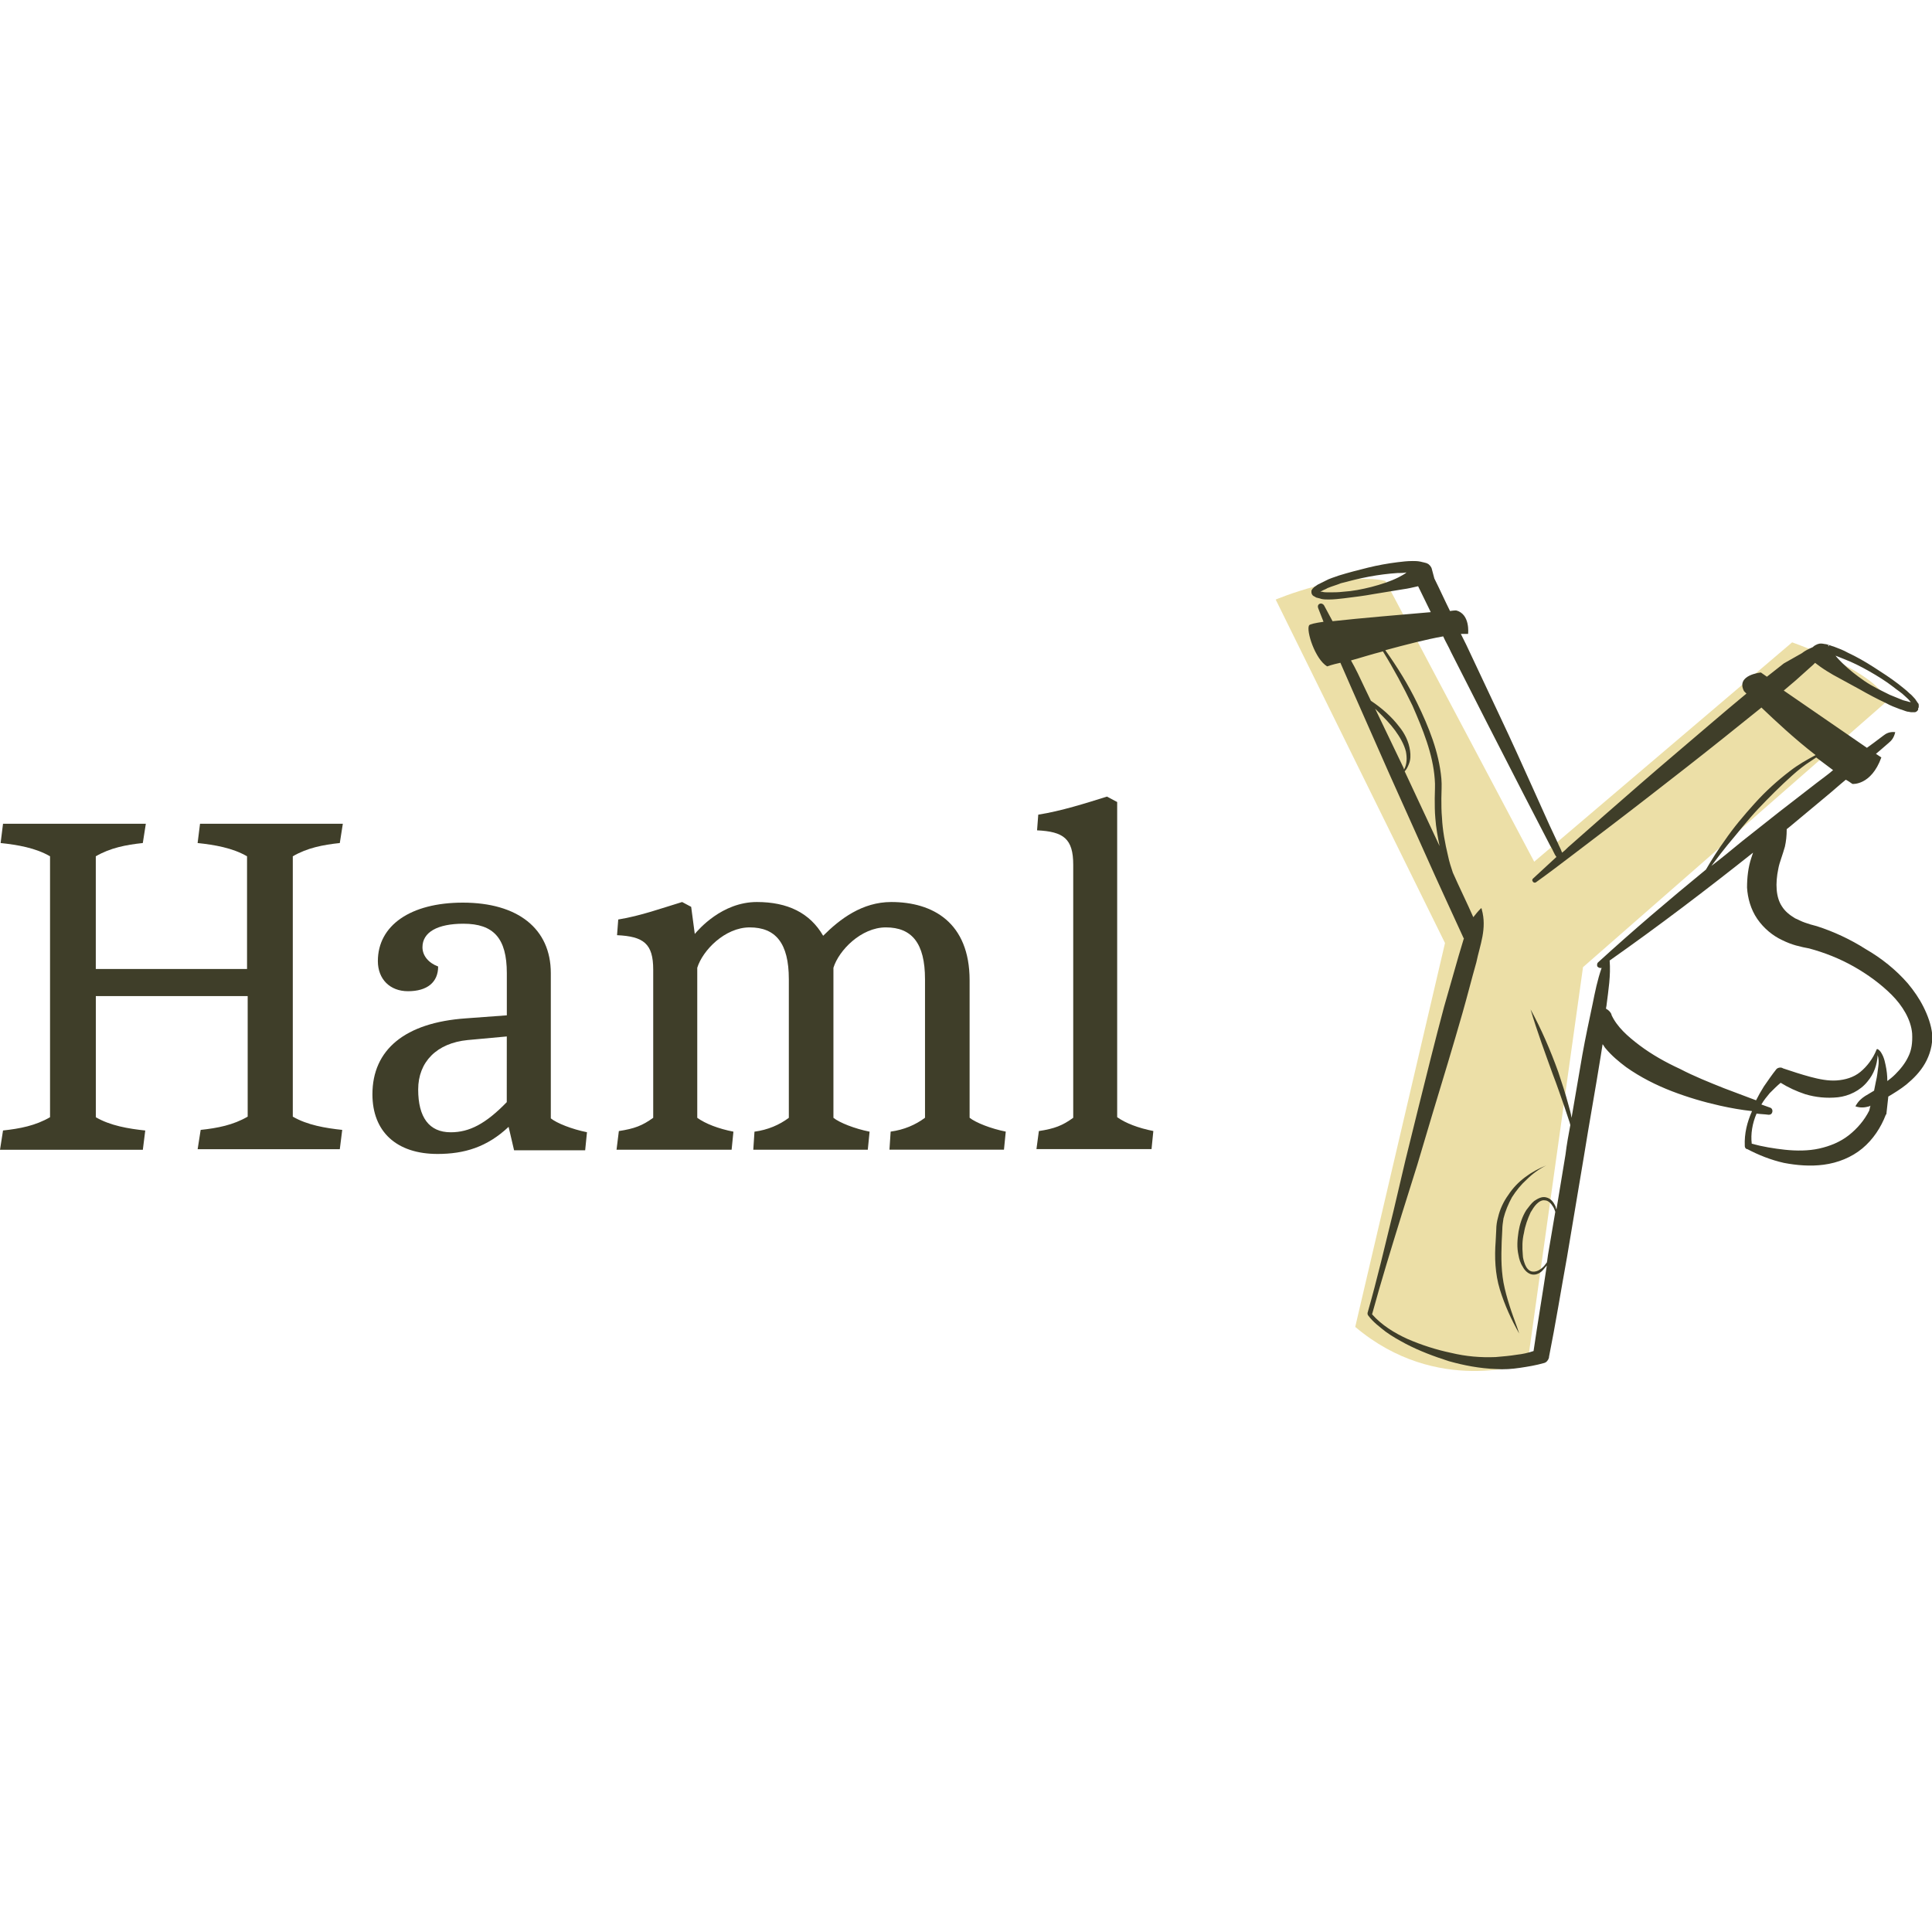
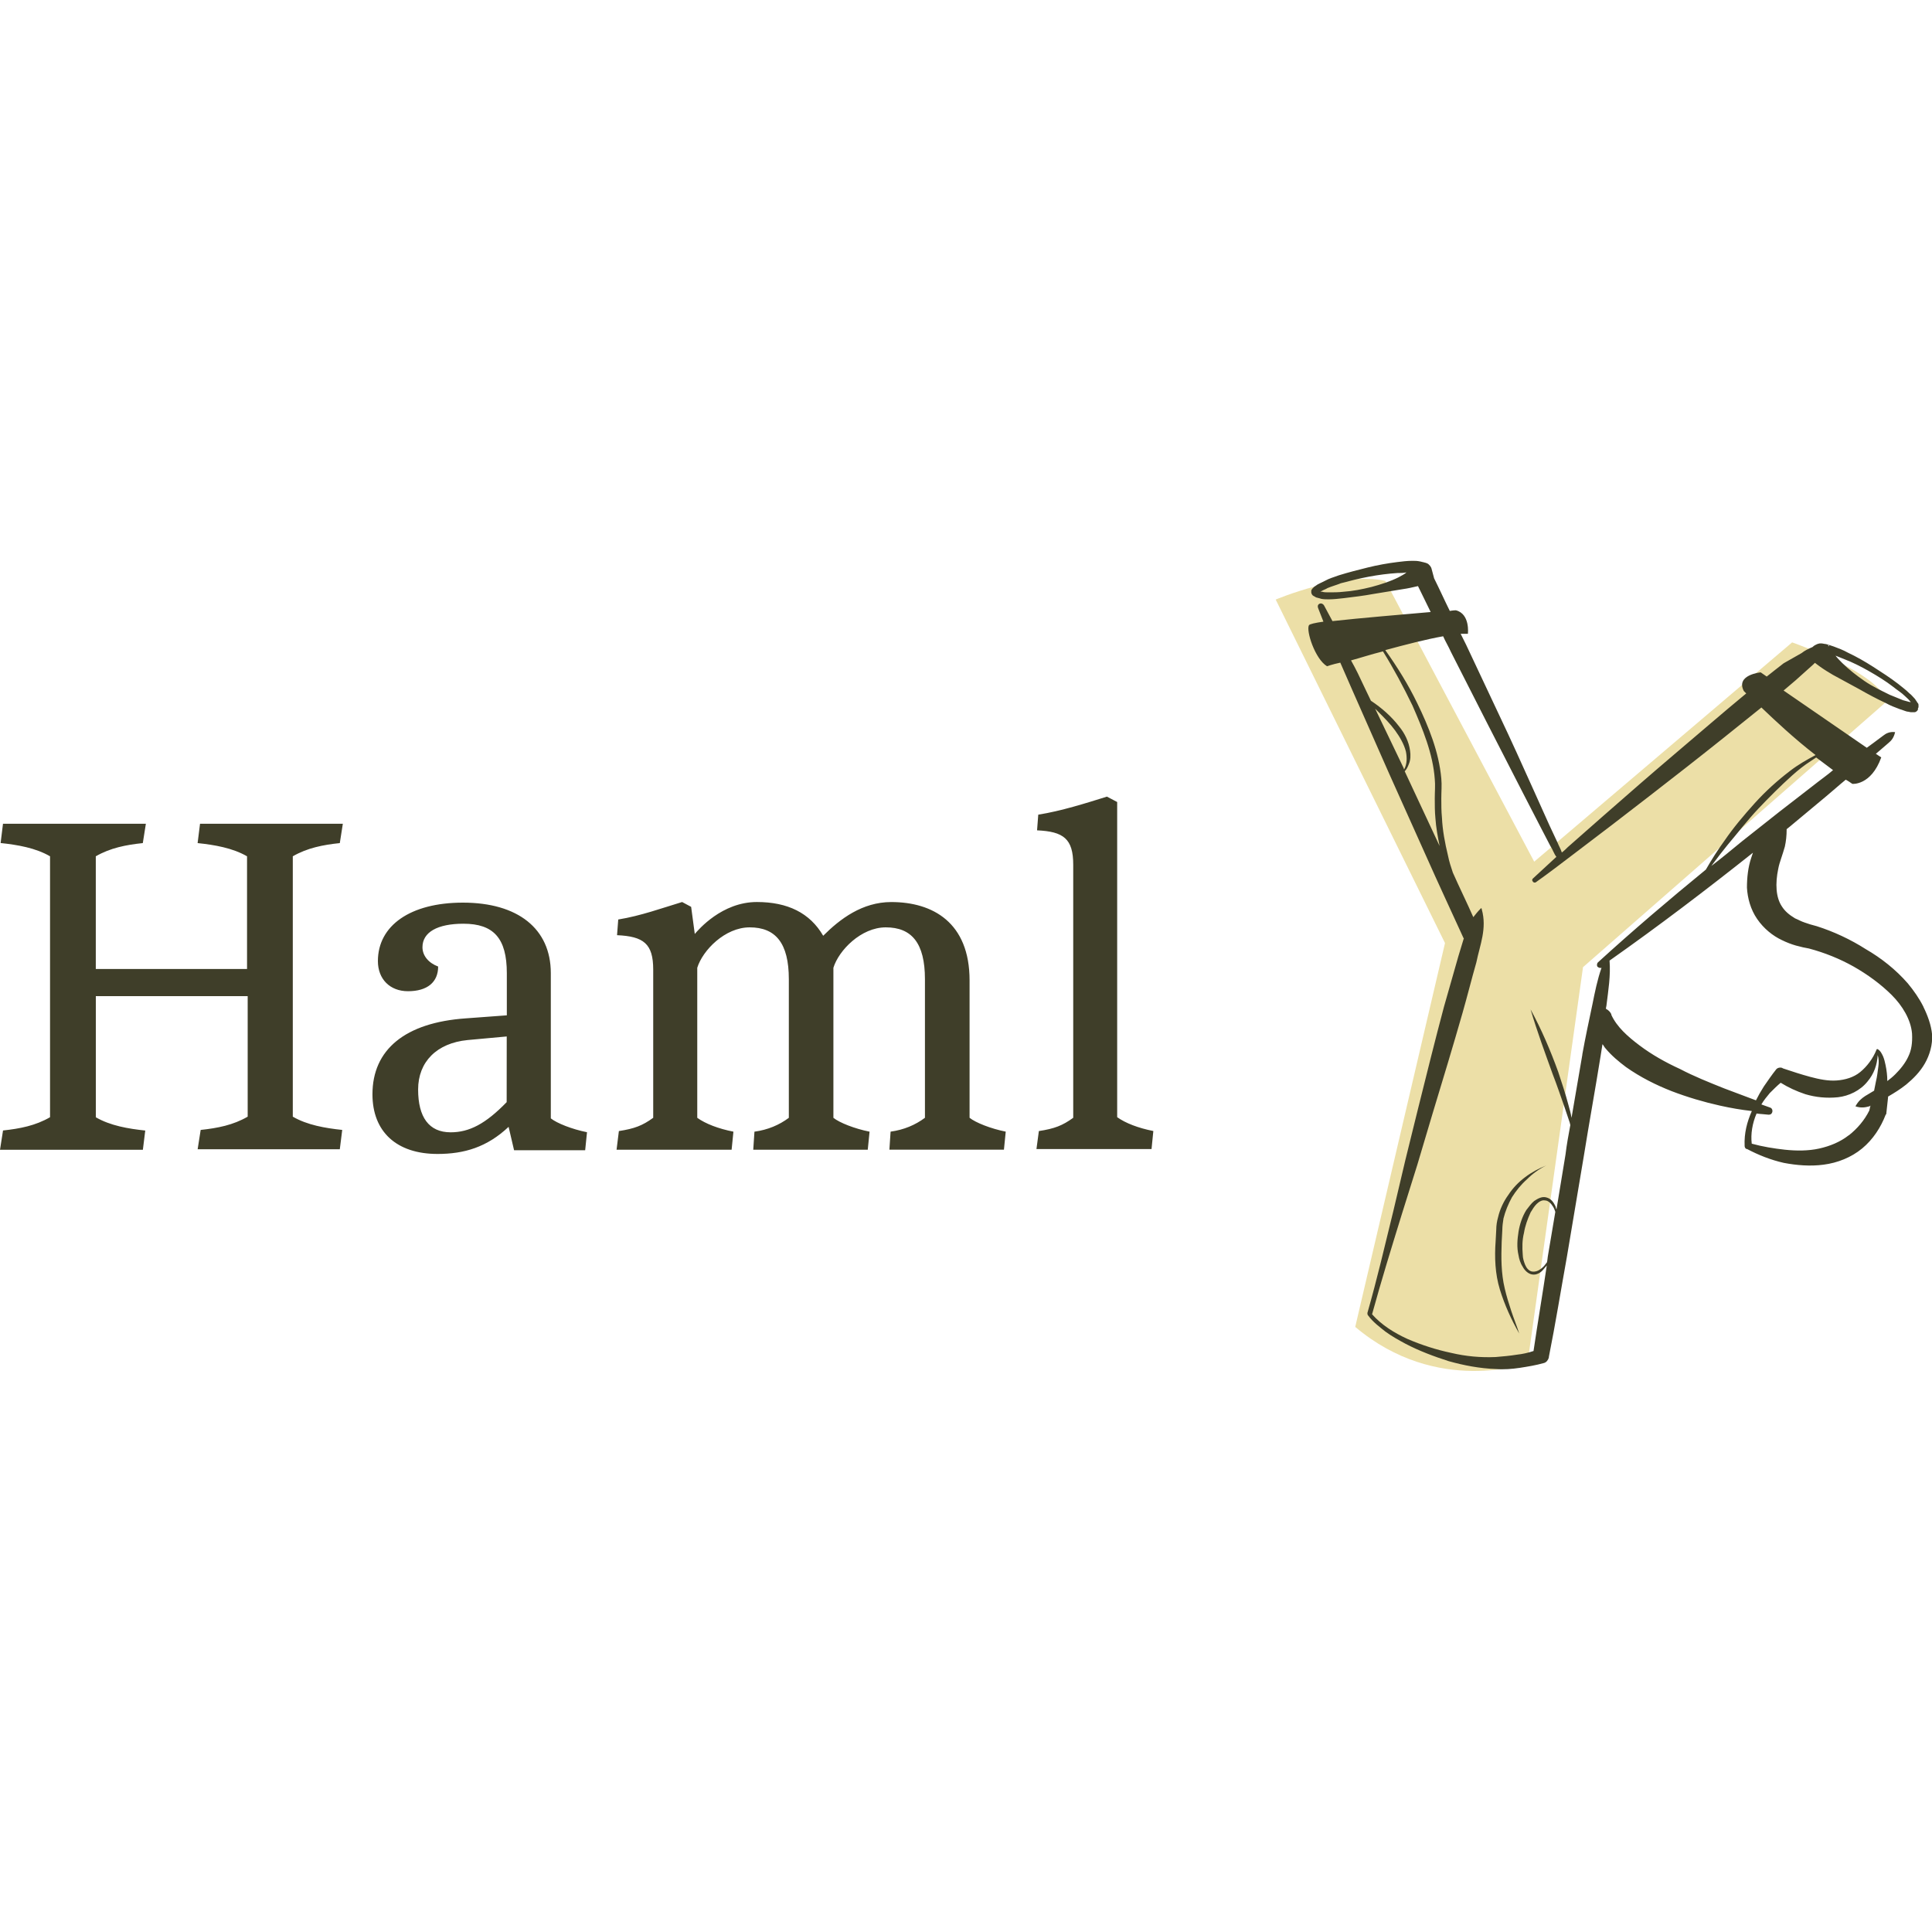
- <svg xmlns="http://www.w3.org/2000/svg" version="1.1" id="logo-haml-color" x="0px" y="0px" viewBox="0 0 600 600" enable-background="new 0 0 600 600" xml:space="preserve">
-   <path fill="#ECDFA7" d="M491.62,300.36L474.4,423.31c0,0-28.07,10.29-53.52-11.23l27.88-119.21L396.18,186.2  c0,0,20.77-8.8,34.06-5.8l46.22,87.21l80.1-68.12c0,0,26.95,9.36,29.38,18.34L491.62,300.36z" />
-   <path fill="#3F3E29" d="M0.94,351.08c5.24-0.56,10.11-1.5,14.6-4.12v-81.03c-4.49-2.62-10.11-3.56-15.35-4.12l0.75-5.99h44.35  l-0.94,5.99c-5.24,0.56-10.11,1.5-14.6,4.12v35h46.97v-35c-4.49-2.62-10.11-3.56-15.35-4.12l0.75-5.99h44.35l-0.94,5.99  c-5.24,0.56-10.11,1.5-14.6,4.12v80.85c4.49,2.62,10.11,3.56,15.35,4.12l-0.75,5.99H61.38l0.94-5.99c5.24-0.56,10.11-1.5,14.6-4.12  v-37.43H29.76v37.62c4.49,2.62,10.11,3.56,15.35,4.12l-0.75,5.99H0L0.94,351.08z" />
-   <path fill="#3F3E29" d="M157.95,349.95c-6.74,6.36-13.85,8.42-22.08,8.42c-12.73,0-20.21-6.92-20.21-18.53  c0-13.85,10.11-22.27,29.01-23.58l12.73-0.94v-13.1c0-10.85-4.12-15.35-13.47-15.35c-8.05,0-12.73,2.62-12.73,7.3  c0,2.62,1.87,4.87,4.87,5.99c0,4.87-3.37,7.67-9.36,7.67c-5.61,0-9.36-3.74-9.36-9.36c0-11.04,10.11-18.15,26.39-18.15  c17.03,0,27.32,8.05,27.32,21.9v45.1c1.87,1.5,6.55,3.37,11.23,4.3l-0.56,5.61h-22.08L157.95,349.95z M157.39,321.88L145.22,323  c-9.54,0.94-15.35,6.74-15.35,15.35s3.37,13.29,10.11,13.29c5.8,0,10.85-2.62,17.4-9.36C157.39,342.28,157.39,321.88,157.39,321.88z  " />
-   <path fill="#3F3E29" d="M192.19,351.26c4.87-0.75,7.3-1.68,10.67-4.12v-46.04c0-8.05-2.99-10.29-11.23-10.67l0.37-4.87  c6.92-1.12,13.66-3.56,19.84-5.43l2.81,1.5l1.12,8.42c1.12-1.31,8.42-9.92,19.28-9.92c9.54,0,16.47,3.37,20.59,10.48  c5.24-5.24,12.16-10.48,21.15-10.48c12.91,0,24.33,6.36,24.33,24.33v42.67c1.87,1.5,6.55,3.37,11.23,4.3l-0.56,5.61h-35.56  l0.37-5.61c4.12-0.56,7.67-2.06,10.67-4.3V304.1c0-11.23-4.12-16.09-12.16-16.09c-7.67,0-14.6,7.11-16.28,12.54v46.6  c1.87,1.5,6.55,3.37,11.23,4.3l-0.56,5.61h-35.56l0.37-5.61c4.12-0.56,7.67-2.06,10.67-4.3V304.1c0-11.23-4.12-16.09-12.16-16.09  c-7.67,0-14.6,7.11-16.28,12.54v46.6c2.62,1.87,6.55,3.37,11.23,4.3l-0.56,5.61h-35.74L192.19,351.26z" />
-   <path fill="#3F3E29" d="M322.63,351.26c4.87-0.75,7.3-1.68,10.67-4.12v-78.6c0-8.05-2.99-10.29-11.23-10.67l0.37-4.87  c7.11-1.12,14.78-3.56,21.33-5.61l3.18,1.68v97.88c2.62,1.87,6.55,3.37,11.23,4.3l-0.56,5.61h-35.74L322.63,351.26z" />
-   <path fill="#3F3E29" d="M597.36,312.71c-1.31-2.62-2.99-5.05-4.87-7.3c-3.74-4.3-8.23-7.86-13.1-10.67  c-4.68-2.99-9.92-5.43-15.16-7.11l-2.06-0.56c-0.56-0.19-1.12-0.37-1.68-0.56c-1.12-0.37-2.06-0.94-2.99-1.31  c-1.87-1.12-3.18-2.25-4.12-3.74c-1.87-2.81-2.06-7.11-1.12-11.6c0.19-1.12,0.56-2.25,0.94-3.37c0.37-1.12,0.75-2.25,1.12-3.56  c0.37-1.68,0.56-3.37,0.56-5.43l0.94-0.75l11.23-9.36c2.06-1.68,4.12-3.56,6.18-5.24c0.75,0.37,1.5,0.94,2.06,1.31  c0,0,5.8,0.56,8.98-8.23l-1.68-1.12l1.12-0.94l2.81-2.43c0.94-0.75,1.68-1.68,2.06-3.37c-1.68-0.19-2.81,0.37-3.74,1.12l-2.99,2.25  l-2.06,1.5l-25.83-17.78c1.31-1.12,2.43-2.06,3.74-3.18l5.43-4.87c0.19-0.19,0.37-0.37,0.56-0.56c0.56,0.37,0.94,0.75,1.5,1.12  c1.31,0.94,2.81,1.87,4.12,2.62l8.23,4.49c2.62,1.5,5.43,2.99,8.23,4.3c1.31,0.75,2.81,1.31,4.3,1.87c0.75,0.19,1.5,0.56,2.25,0.75  c0.37,0,0.94,0.19,1.31,0.19c0.19,0,0.56,0,0.94,0c0.37,0,0.75-0.19,1.12-0.75v-0.19l0,0l0,0l0,0c0-0.19,0-0.37,0.19-0.56  c0-0.37,0-0.56,0-0.75c0-0.37-0.19-0.56-0.37-0.75c-0.19-0.37-0.56-0.75-0.75-1.12c-0.56-0.56-1.12-1.31-1.68-1.68  c-1.12-1.12-2.43-2.06-3.56-2.99c-2.43-1.87-5.05-3.56-7.67-5.24c-2.62-1.68-5.24-3.18-8.05-4.49c-1.31-0.75-2.81-1.31-4.3-1.87  c-0.75-0.19-1.5-0.56-2.43-0.75c-0.37,0-0.94-0.19-1.5-0.19c-0.37,0-0.56,0-1.12,0.19c-0.37,0.19-0.94,0.37-1.5,0.94  c-1.31,0.56-2.43,1.12-3.37,1.87l-5.61,3.18c-1.68,1.31-3.56,2.81-5.24,4.12l-1.87-1.31c0,0-7.86,0.75-5.24,5.8  c0,0,0.19,0.19,0.75,0.75c-7.49,6.18-14.78,12.54-22.08,18.71c-7.49,6.36-14.78,12.73-22.27,19.28l-11.04,9.73  c-0.56,0.56-1.12,1.12-1.87,1.68c-0.37-1.12-0.94-2.06-1.31-2.99l-2.62-5.61l-5.05-11.23c-3.37-7.49-6.74-14.97-10.29-22.46  l-10.48-22.27c-0.56-1.12-1.12-2.25-1.68-3.37c0.94,0,1.68,0,2.25,0c0,0,0.75-6.18-3.74-7.3c0,0-0.75,0-1.87,0.19  c-1.68-3.37-3.18-6.74-4.87-10.11l0,0l-0.75-2.81c-0.19-0.94-0.75-1.31-1.12-1.68c-0.37-0.19-0.75-0.37-0.94-0.37  c-0.56-0.19-0.94-0.19-1.5-0.37c-0.94-0.19-1.68-0.19-2.43-0.19c-1.68,0-3.18,0.19-4.68,0.37c-2.99,0.37-6.18,0.94-9.17,1.68  c-2.99,0.75-5.99,1.5-8.98,2.43c-1.5,0.56-2.99,0.94-4.3,1.68c-0.75,0.37-1.5,0.75-2.25,1.12c-0.37,0.19-0.75,0.56-1.12,0.75  c-0.19,0.19-0.37,0.37-0.56,0.56c-0.19,0.19-0.19,0.37-0.37,0.56c0,0.19,0,0.37,0,0.56l0,0l0,0l0,0v0.19  c0.19,0.75,0.56,0.94,0.94,1.12c0.37,0.19,0.56,0.37,0.75,0.37c0.56,0.19,0.94,0.19,1.31,0.37c0.75,0.19,1.68,0.19,2.43,0.19  c1.5,0,3.18-0.19,4.68-0.37c2.99-0.37,6.18-0.75,9.17-1.31l9.17-1.5c1.5-0.19,2.99-0.56,4.68-0.94c1.31,2.62,2.62,5.43,3.93,8.05  c-8.61,0.75-22.08,1.87-30.5,2.81c-0.94-1.68-1.68-3.18-2.62-4.87c-0.19-0.37-0.75-0.75-1.31-0.56c-0.56,0.19-0.75,0.75-0.56,1.31  c0.56,1.5,1.12,2.81,1.68,4.3c-2.62,0.37-4.3,0.75-4.49,1.12c-0.94,1.68,1.87,10.48,5.61,12.73c0,0,1.5-0.56,4.12-1.12  c1.31,2.99,2.62,5.99,3.93,8.98l11.23,25.45l11.42,25.45c3.74,8.42,7.67,16.84,11.6,25.45l0,0c0,0,0,0.19,0.19,0.19  c-0.56,1.87-1.12,3.74-1.68,5.61c-1.5,5.24-2.99,10.48-4.49,15.72c-2.81,10.48-5.43,21.15-8.05,31.63l-3.93,15.91l-3.74,15.91  c-2.62,10.67-5.05,21.15-8.05,31.63c0,0.19,0,0.56,0.19,0.75c1.5,2.06,3.56,3.56,5.43,5.05c2.06,1.5,4.12,2.62,6.18,3.74  c4.3,2.25,8.8,3.93,13.47,5.43c4.68,1.31,9.54,2.25,14.6,2.43c2.43,0.19,5.05,0,7.49-0.37c2.43-0.37,4.87-0.75,7.49-1.5  c0.75-0.19,1.31-0.94,1.5-1.68v-0.19c2.06-10.29,3.74-20.77,5.61-31.07l5.24-31.25c1.68-10.48,3.56-20.77,5.24-31.25  c0.19-1.12,0.37-2.43,0.56-3.56c0.37,0.37,0.56,0.94,0.94,1.31c1.87,2.25,4.12,4.12,6.36,5.8c4.49,3.18,9.36,5.61,14.22,7.49  c4.87,1.87,9.92,3.37,14.97,4.49c3.37,0.75,6.55,1.31,9.92,1.68c-1.5,3.37-2.43,6.92-2.25,10.85c0,0.37,0.19,0.75,0.56,0.94h0.19  c3.56,1.87,7.3,3.37,11.42,4.3c3.93,0.75,8.23,1.12,12.35,0.56c4.3-0.56,8.61-2.25,11.98-5.05s5.8-6.55,7.3-10.48l0.19-0.19v-0.19  c0.19-1.68,0.37-3.37,0.56-5.05v-0.19c1.87-1.12,3.74-2.25,5.61-3.74c2.25-1.87,4.3-3.93,5.8-6.55s2.43-5.8,2.25-8.98  C599.79,318.33,598.67,315.33,597.36,312.71z M593.8,218.39L593.8,218.39C593.8,218.39,593.8,218.58,593.8,218.39z M580.51,208.47  c2.62,1.5,5.05,2.99,7.49,4.87c1.12,0.94,2.43,1.68,3.56,2.81c0.56,0.56,1.12,0.94,1.5,1.5c0.19,0.19,0.19,0.19,0.37,0.37  c-0.19,0-0.37,0-0.37,0c-0.75-0.19-1.31-0.37-2.06-0.56c-1.31-0.56-2.81-1.12-4.12-1.68c-2.62-1.31-5.43-2.62-7.86-4.3  c-2.43-1.68-4.87-3.56-6.92-5.61c-0.75-0.75-1.5-1.5-2.06-2.25c0.94,0.37,1.87,0.75,2.81,1.12  C575.27,205.67,577.89,206.98,580.51,208.47z M567.79,200.24c0,0,0,0,0.19,0.19v0.19v0.19c0,0,0-0.19-0.19-0.19V200.24  L567.79,200.24z M409.65,184.15L409.65,184.15L409.65,184.15z M434.36,179.28c-2.62,1.31-5.61,2.25-8.42,2.99  c-2.99,0.75-5.8,1.31-8.8,1.5c-1.5,0.19-2.99,0.19-4.49,0.19c-0.75,0-1.5,0-2.06-0.19c-0.19,0-0.37,0-0.56,0  c0.19,0,0.19-0.19,0.37-0.19c0.56-0.37,1.31-0.56,1.87-0.94c1.31-0.56,2.81-0.94,4.12-1.5c2.81-0.75,5.8-1.5,8.8-2.06  c2.99-0.56,5.99-0.94,8.8-1.12c0.94,0,1.87,0,2.81-0.19C436.23,178.34,435.29,178.72,434.36,179.28z M564.23,243.1l-11.6,8.98  l-11.6,9.17c-3.18,2.62-6.36,5.24-9.54,7.67c0.19-0.19,0.37-0.56,0.56-0.75c1.5-2.06,2.99-3.93,4.49-5.8  c3.18-3.74,6.18-7.67,9.54-11.23c3.37-3.56,6.92-7.11,10.48-10.29c1.87-1.68,3.74-3.18,5.8-4.49c0.56-0.37,1.12-0.75,1.68-1.12  c1.68,1.31,3.56,2.62,5.24,3.93C567.79,240.48,565.92,241.79,564.23,243.1z M427.06,220.08l0.94,0.94c1.87,1.87,3.74,3.74,5.24,5.8  c1.5,2.06,2.81,4.3,3.37,6.55c0.37,1.87,0.37,3.93-0.56,5.61l-0.19-0.56L427.06,220.08z M436.23,239.54  c0.56-0.56,0.94-1.31,1.31-2.25c0.56-1.31,0.56-2.81,0.37-4.12c-0.37-2.81-1.68-5.43-3.37-7.49c-2.43-3.18-5.43-5.8-8.8-8.05  l-2.06-4.3c-1.31-2.81-2.62-5.61-4.12-8.23c2.81-0.75,6.18-1.87,9.92-2.81c3.37,5.43,6.36,11.04,9.17,16.84  c3.18,7.3,6.36,14.97,6.92,22.83c0.19,1.87,0,3.93,0,5.99c0,2.06,0,4.12,0.19,6.18c0.19,2.81,0.75,5.8,1.31,8.61L436.23,239.54z   M480.39,392.06c-0.56,0.75-0.94,1.31-1.68,1.87c-0.94,0.75-1.87,1.12-2.99,0.94c-0.94-0.19-1.68-1.12-2.06-2.06  c-0.37-0.94-0.75-2.06-0.75-3.18c-0.19-2.25-0.19-4.49,0.37-6.74c0.37-2.25,1.12-4.3,2.06-6.36c0.56-0.94,1.12-1.87,1.87-2.62  c0.75-0.75,1.68-1.31,2.62-1.12c0.94,0,1.87,0.94,2.43,1.87c0.37,0.56,0.56,1.12,0.75,1.68l-2.25,13.29  C480.58,390.56,480.58,391.31,480.39,392.06z M491.43,327.5c-1.12,6.55-2.25,13.1-3.37,19.65c-0.19-1.31-0.56-2.62-0.94-3.93  c-0.94-3.56-2.06-6.92-3.18-10.29c-2.43-6.74-5.24-13.29-8.61-19.46c2.06,6.92,4.49,13.47,6.92,20.21c1.31,3.37,2.43,6.74,3.56,9.92  c0.56,1.68,1.12,3.37,1.68,5.05c0,0.19,0.19,0.56,0.19,0.75c-0.56,2.99-1.12,5.99-1.5,9.17l-2.81,17.03  c-0.19-0.37-0.19-0.75-0.37-1.12c-0.56-1.12-1.31-2.25-2.81-2.62c-1.31-0.37-2.62,0.37-3.74,1.12c-0.94,0.75-1.68,1.87-2.43,2.81  c-1.31,2.06-2.06,4.49-2.43,6.74c-0.37,2.43-0.56,4.87,0,7.3c0.19,1.12,0.56,2.43,1.31,3.56c0.56,1.12,1.68,2.25,2.99,2.43  c1.31,0.19,2.62-0.56,3.37-1.5c0.37-0.37,0.75-0.94,1.12-1.31c-1.31,8.8-2.81,17.59-4.12,26.57c-1.68,0.56-3.37,0.94-5.05,1.12  c-2.25,0.37-4.49,0.56-6.74,0.75c-4.68,0.19-9.17-0.19-13.85-1.31c-4.49-0.94-9.17-2.43-13.47-4.3c-4.12-1.87-8.05-4.3-11.04-7.67  c2.81-10.29,5.99-20.59,9.17-30.88l4.87-15.53l4.68-15.72c3.18-10.48,6.36-20.96,9.36-31.44c1.5-5.24,2.81-10.48,4.3-15.72  c1.12-5.43,3.37-10.48,1.68-16.47v-0.19c-0.19-0.19-0.37-0.19-0.37,0c-0.94,0.94-1.5,1.68-2.25,2.62c-2.06-4.68-4.3-9.17-6.36-13.85  c-0.56-1.68-1.12-3.37-1.5-5.24c-0.94-3.93-1.68-7.86-1.87-11.79c-0.19-2.06-0.19-3.93-0.19-5.99s0.19-4.12,0-6.18  c-0.75-8.23-3.93-16.09-7.49-23.39c-2.81-5.8-6.18-11.23-9.92-16.47c6.18-1.68,12.73-3.37,17.97-4.3c0.75,1.68,1.68,3.18,2.43,4.87  l11.23,22.08c3.74,7.3,7.49,14.6,11.23,21.9l5.61,10.85l2.81,5.43c0.75,1.12,1.12,2.43,1.87,3.37c-2.43,2.25-4.87,4.49-7.3,6.74  c-0.19,0.19-0.37,0.56,0,0.94c0.19,0.37,0.75,0.37,0.94,0.19c3.93-2.81,7.86-5.8,11.79-8.8l11.79-8.98  c7.86-5.99,15.53-11.98,23.21-17.97c7.67-5.99,15.35-12.16,23.02-18.34l0.19-0.19c4.12,3.93,10.29,9.73,16.84,14.78  c-2.81,1.5-5.43,2.99-7.86,4.87c-3.93,2.99-7.67,6.36-11.04,10.11c-3.37,3.74-6.55,7.49-9.36,11.6c-2.06,2.81-3.93,5.8-5.8,8.98  c-11.42,9.36-22.64,18.9-33.5,28.82c-0.37,0.37-0.37,0.94-0.19,1.31c0.37,0.37,0.94,0.56,1.31,0.37c-1.31,3.74-2.06,7.49-2.81,11.23  C493.49,317.02,492.37,322.26,491.43,327.5z M574.15,352.57c-2.62,2.06-5.8,3.37-9.17,4.12s-7.11,0.75-10.67,0.37  c-3.37-0.37-6.92-0.94-10.29-1.87c-0.37-2.99,0.19-6.36,1.5-9.36c1.31,0.19,2.43,0.19,3.74,0.37c0.56,0,0.94-0.19,1.12-0.75  s0-1.31-0.75-1.5l0,0c-0.94-0.37-1.68-0.56-2.62-0.94c0.75-1.31,1.68-2.43,2.62-3.56c1.12-1.12,2.25-2.25,3.37-3.18  c2.43,1.5,4.87,2.62,7.67,3.56c3.18,0.94,6.55,1.31,10.11,0.94c3.37-0.37,6.92-2.06,9.17-4.87c2.06-2.43,2.99-5.24,3.18-8.23  c0.37,1.12,0.37,2.43,0.19,3.56c-0.19,1.5-0.37,3.18-0.75,4.68c-0.19,0.94-0.37,1.87-0.56,2.81c-0.94,0.56-1.87,1.12-2.81,1.68  c-1.12,0.75-2.06,1.5-2.99,3.18c1.68,0.56,2.99,0.37,4.3,0c0.19,0,0.19-0.19,0.37-0.19c-0.19,0.56-0.19,0.94-0.37,1.5  C579.02,347.89,576.77,350.51,574.15,352.57z M592.68,328.06c-0.94,2.06-2.43,3.93-4.12,5.61c-0.75,0.75-1.68,1.5-2.43,2.06  c0-1.68-0.19-3.37-0.56-5.05c-0.19-0.94-0.37-1.68-0.75-2.62c-0.37-0.75-0.75-1.68-1.68-2.25l0,0c-0.19,0-0.37,0-0.37,0.19l0,0  c-1.12,2.81-2.99,5.24-5.05,6.92s-4.68,2.43-7.3,2.62c-2.62,0.19-5.43-0.37-8.23-1.12s-5.61-1.68-8.42-2.62l-0.37-0.19  c-0.56-0.19-1.31,0-1.68,0.37c-1.5,1.87-2.62,3.56-3.93,5.43c-0.94,1.5-1.68,2.81-2.43,4.3c-3.37-1.31-6.55-2.43-9.92-3.74  c-4.68-1.87-9.36-3.74-13.66-5.99c-4.49-2.06-8.8-4.49-12.54-7.3c-3.74-2.81-7.11-5.8-8.8-9.54v-0.19  c-0.37-0.75-0.94-1.31-1.68-1.68c0-0.37,0.19-0.94,0.19-1.31c0.56-4.49,1.31-8.98,0.94-13.66c15.16-10.67,29.94-21.9,44.54-33.5  c-0.19,0.56-0.37,1.12-0.56,1.68c-0.94,2.81-1.31,5.99-1.31,9.17c0.19,3.18,1.12,6.74,3.18,9.73c2.06,2.99,4.87,5.24,7.67,6.55  c1.5,0.75,2.99,1.31,4.3,1.68c0.75,0.19,1.5,0.37,2.25,0.56l1.87,0.37c4.87,1.31,9.54,3.18,13.85,5.61c4.3,2.43,8.42,5.43,11.79,8.8  s5.99,7.67,6.36,11.98C593.99,323.94,593.61,326.19,592.68,328.06z" />
-   <path fill="#3F3E29" d="M468.42,371.1c-1.5,2.06-2.62,4.49-3.18,6.92c-0.37,1.31-0.56,2.62-0.56,3.74l-0.19,3.74  c-0.37,4.87-0.19,10.11,1.31,14.97c1.5,4.87,3.56,9.36,5.99,13.66c-0.75-2.43-1.68-4.68-2.43-6.92s-1.5-4.68-2.06-7.11  c-1.12-4.68-1.12-9.54-0.94-14.41l0.19-3.74c0-1.12,0.19-2.43,0.37-3.56c0.56-2.25,1.5-4.49,2.62-6.55  c1.31-2.06,2.81-3.93,4.68-5.61c1.68-1.68,3.74-3.18,5.99-4.3C475.53,363.8,471.22,366.8,468.42,371.1z" />
+ <svg xmlns="http://www.w3.org/2000/svg" viewBox="0 0 600 600">
+   <path fill="#ECDFA7" d="M491.62 300.36L474.4 423.3s-28.07 10.3-53.52-11.22l27.88-119.2-52.58-106.68s20.77-8.8 34.06-5.8l46.22 87.2 80.1-68.1s26.95 9.35 29.38 18.33l-94.32 82.53z" />
+   <path fill="#3F3E29" d="M.94 351.08c5.24-.56 10.1-1.5 14.6-4.12v-81.03c-4.5-2.62-10.1-3.56-15.35-4.12l.74-5.98H45.3l-.95 6c-5.24.55-10.1 1.5-14.6 4.1v35h46.97v-35c-4.5-2.6-10.1-3.55-15.35-4.1l.75-6h44.35l-.94 6c-5.24.55-10.1 1.5-14.6 4.1v80.86c4.5 2.62 10.1 3.56 15.35 4.12l-.75 6H61.38l.94-6c5.24-.56 10.1-1.5 14.6-4.12v-37.43H29.76v37.62c4.5 2.62 10.1 3.56 15.35 4.12l-.74 5.98H0l.94-6zM157.95 349.95c-6.74 6.36-13.85 8.42-22.08 8.42-12.73 0-20.2-6.92-20.2-18.53 0-13.85 10.1-22.27 29-23.58l12.73-.94v-13.1c0-10.85-4.12-15.35-13.47-15.35-8.05 0-12.73 2.62-12.73 7.3 0 2.62 1.87 4.87 4.87 6 0 4.86-3.37 7.66-9.36 7.66-5.6 0-9.35-3.74-9.35-9.36 0-11.04 10.1-18.15 26.4-18.15 17.02 0 27.3 8.05 27.3 21.9v45.1c1.88 1.5 6.56 3.37 11.24 4.3l-.57 5.6h-22.08l-1.7-7.27zm-.56-28.07L145.2 323c-9.54.94-15.35 6.74-15.35 15.35s3.37 13.3 10.1 13.3c5.8 0 10.86-2.63 17.4-9.37.02 0 .02-20.4.02-20.4zM192.2 351.26c4.86-.75 7.3-1.68 10.66-4.12V301.1c0-8.05-3-10.3-11.23-10.67l.37-4.87c6.92-1.12 13.66-3.56 19.84-5.43l2.8 1.5 1.13 8.42c1.12-1.3 8.42-9.92 19.28-9.92 9.54 0 16.47 3.37 20.6 10.48 5.23-5.23 12.15-10.47 21.14-10.47 12.9 0 24.32 6.36 24.32 24.33v42.67c1.87 1.5 6.55 3.37 11.23 4.3l-.56 5.6h-35.57l.37-5.6c4.12-.56 7.67-2.06 10.67-4.3V304.1c0-11.23-4.12-16.1-12.16-16.1-7.66 0-14.6 7.12-16.27 12.55v46.6c1.87 1.5 6.55 3.37 11.23 4.3l-.56 5.6h-35.56l.37-5.6c4.13-.56 7.68-2.06 10.68-4.3V304.1c0-11.23-4.12-16.1-12.16-16.1-7.67 0-14.6 7.12-16.28 12.55v46.6c2.62 1.87 6.55 3.37 11.23 4.3l-.56 5.6h-35.73l.72-5.8zM322.63 351.26c4.87-.75 7.3-1.68 10.67-4.12v-78.6c0-8.05-3-10.3-11.23-10.67l.37-4.87c7.1-1.12 14.78-3.56 21.33-5.6l3.18 1.67v97.88c2.62 1.87 6.55 3.37 11.23 4.3l-.56 5.6h-35.74l.75-5.6zM597.36 312.7c-1.3-2.6-3-5.04-4.87-7.3-3.75-4.3-8.24-7.85-13.1-10.66-4.7-3-9.93-5.43-15.17-7.1l-2.06-.57c-.56-.2-1.12-.37-1.68-.56-1.13-.36-2.07-.93-3-1.3-1.87-1.12-3.18-2.25-4.12-3.74-1.87-2.8-2.06-7.1-1.12-11.6.2-1.12.56-2.25.94-3.37.37-1.13.75-2.26 1.12-3.57.37-1.68.56-3.37.56-5.43l.94-.75 11.23-9.36c2.06-1.7 4.12-3.57 6.18-5.25.75.37 1.5.94 2.06 1.3 0 0 5.8.57 8.97-8.22l-1.68-1.12 1.1-.93 2.82-2.43c.94-.75 1.68-1.68 2.06-3.37-1.68-.2-2.8.37-3.74 1.12l-3 2.24-2.05 1.5-25.84-17.78c1.3-1.12 2.43-2.06 3.74-3.18l5.43-4.87c.2-.18.37-.36.56-.55.55.37.93.75 1.5 1.12 1.3.94 2.8 1.87 4.1 2.62l8.24 4.48c2.62 1.5 5.43 3 8.23 4.3 1.3.75 2.8 1.3 4.3 1.87.75.2 1.5.56 2.25.75.37 0 .94.2 1.3.2h.95c.37 0 .75-.2 1.12-.76v-.2c0-.18 0-.36.18-.55v-.76c0-.37-.2-.56-.37-.75-.18-.38-.55-.76-.74-1.13-.56-.56-1.12-1.3-1.68-1.68-1.12-1.13-2.43-2.07-3.56-3-2.43-1.87-5.05-3.56-7.67-5.24-2.62-1.68-5.24-3.18-8.05-4.5-1.3-.74-2.8-1.3-4.3-1.86-.75-.2-1.5-.56-2.43-.75-.37 0-.94-.2-1.5-.2-.37 0-.56 0-1.12.2-.37.2-.94.37-1.5.94-1.3.55-2.43 1.1-3.37 1.86l-5.6 3.18c-1.7 1.3-3.57 2.8-5.25 4.12l-1.87-1.3s-7.86.74-5.24 5.8c0 0 .2.18.75.74-7.5 6.18-14.78 12.54-22.08 18.7-7.5 6.37-14.8 12.74-22.28 19.3l-11.04 9.72c-.56.56-1.12 1.12-1.87 1.68-.36-1.12-.93-2.06-1.3-3l-2.62-5.6-5.05-11.23c-3.37-7.5-6.74-14.97-10.3-22.46l-10.47-22.26-1.68-3.37h2.25s.75-6.18-3.74-7.3c0 0-.76 0-1.88.2-1.68-3.38-3.18-6.75-4.87-10.12l-.75-2.8c-.2-.95-.75-1.32-1.12-1.7-.37-.18-.75-.36-.94-.36-.56-.2-.94-.2-1.5-.38-.94-.2-1.68-.2-2.43-.2-1.67 0-3.17.2-4.67.38-3 .37-6.18.94-9.17 1.68-3 .75-6 1.5-8.98 2.43-1.5.57-3 .95-4.3 1.7l-2.25 1.1c-.37.2-.75.57-1.12.76-.18.2-.36.37-.55.56-.2.2-.2.37-.37.56v.76c.2.74.56.93.94 1.1.37.2.56.38.75.38.56.2.94.2 1.3.37.76.18 1.7.18 2.44.18 1.5 0 3.2-.2 4.7-.37 2.98-.36 6.17-.74 9.16-1.3l9.17-1.5c1.5-.2 3-.56 4.68-.94 1.32 2.62 2.63 5.43 3.94 8.05-8.6.76-22.08 1.88-30.5 2.82-.94-1.68-1.68-3.18-2.62-4.87-.2-.37-.75-.75-1.3-.56-.57.18-.76.74-.57 1.3.56 1.5 1.12 2.8 1.68 4.3-2.62.37-4.3.75-4.5 1.12-.93 1.68 1.88 10.48 5.62 12.73 0 0 1.5-.56 4.12-1.12 1.3 3 2.62 6 3.93 8.98l11.23 25.46 11.42 25.45c3.74 8.43 7.67 16.85 11.6 25.46 0 0 0 .2.2.2l-1.7 5.6-4.48 15.72c-2.8 10.48-5.43 21.15-8.05 31.63l-3.93 15.92-3.75 15.9c-2.62 10.68-5.05 21.16-8.05 31.64 0 .2 0 .56.2.75 1.5 2.07 3.55 3.57 5.42 5.06 2.06 1.5 4.12 2.62 6.18 3.74 4.3 2.25 8.8 3.93 13.47 5.43 4.68 1.3 9.54 2.25 14.6 2.43 2.43.2 5.05 0 7.5-.37 2.42-.38 4.86-.76 7.48-1.5.75-.2 1.3-.95 1.5-1.7v-.18c2.06-10.3 3.74-20.77 5.6-31.07l5.25-31.25c1.68-10.48 3.56-20.77 5.24-31.25.2-1.12.37-2.43.56-3.56.37.36.56.93.94 1.3 1.87 2.25 4.12 4.12 6.36 5.8 4.5 3.18 9.36 5.6 14.22 7.5 4.87 1.86 9.92 3.36 14.97 4.48 3.36.75 6.54 1.3 9.9 1.68-1.5 3.37-2.42 6.92-2.24 10.85 0 .38.2.76.56.95h.2c3.55 1.87 7.3 3.37 11.4 4.3 3.94.75 8.24 1.12 12.36.56 4.3-.55 8.6-2.24 11.98-5.04s5.8-6.55 7.3-10.48l.2-.2v-.18l.55-5.05v-.2c1.88-1.1 3.75-2.24 5.62-3.73 2.25-1.87 4.3-3.93 5.8-6.55s2.43-5.8 2.25-8.98c-.28-2.97-1.4-5.97-2.7-8.6zm-3.56-94.3s0 .18 0 0zm-13.3-9.93c2.63 1.5 5.06 3 7.5 4.87 1.12.94 2.43 1.68 3.56 2.8.56.57 1.12.95 1.5 1.5l.37.38h-.37c-.75-.2-1.3-.37-2.06-.56-1.3-.56-2.8-1.12-4.12-1.68-2.62-1.3-5.43-2.62-7.86-4.3-2.43-1.68-4.87-3.56-6.92-5.6-.75-.76-1.5-1.5-2.06-2.26l2.8 1.12c2.43.93 5.05 2.24 7.67 3.73zm-12.7-8.23l.18.2v.38s0-.2-.2-.2v-.38zm-158.15-16.1zm24.7-4.86c-2.6 1.3-5.6 2.25-8.4 3-3 .74-5.8 1.3-8.8 1.5-1.5.18-3 .18-4.5.18-.75 0-1.5 0-2.06-.2h-.57c.2 0 .2-.18.37-.18.56-.37 1.3-.56 1.87-.94 1.3-.56 2.8-.94 4.12-1.5 2.8-.75 5.8-1.5 8.8-2.06 2.98-.56 5.98-.94 8.8-1.12.93 0 1.86 0 2.8-.2-.57.58-1.5.96-2.44 1.52zm129.88 63.82l-11.6 8.98-11.6 9.17c-3.18 2.62-6.36 5.24-9.54 7.67.18-.2.36-.56.55-.75 1.5-2.06 3-3.93 4.5-5.8 3.17-3.74 6.17-7.67 9.53-11.23 3.37-3.56 6.92-7.1 10.48-10.3 1.87-1.67 3.74-3.17 5.8-4.48l1.68-1.12c1.68 1.3 3.56 2.62 5.24 3.93-1.5 1.3-3.36 2.62-5.05 3.93zm-137.17-23.02l.94.94c1.87 1.87 3.74 3.74 5.24 5.8 1.5 2.06 2.8 4.3 3.37 6.55.38 1.87.38 3.93-.55 5.6l-.2-.55-8.8-18.34zm9.17 19.46c.56-.56.94-1.3 1.3-2.25.57-1.32.57-2.82.38-4.13-.36-2.8-1.67-5.43-3.36-7.5-2.43-3.17-5.43-5.8-8.8-8.04l-2.06-4.3c-1.3-2.8-2.62-5.6-4.12-8.23 2.8-.75 6.18-1.87 9.92-2.8 3.37 5.42 6.36 11.03 9.17 16.83 3.18 7.3 6.36 14.97 6.92 22.83.2 1.87 0 3.93 0 6 0 2.05 0 4.1.2 6.17.18 2.8.74 5.8 1.3 8.6l-10.84-23.2zm44.16 152.52c-.57.75-.95 1.3-1.7 1.87-.93.75-1.86 1.12-2.98.94-.94-.2-1.68-1.12-2.06-2.06-.37-.93-.75-2.05-.75-3.17-.18-2.25-.18-4.5.38-6.74.37-2.26 1.12-4.3 2.06-6.37.56-.94 1.12-1.87 1.87-2.62.76-.74 1.7-1.3 2.63-1.1.94 0 1.87.93 2.43 1.86.37.56.56 1.12.75 1.68l-2.24 13.3c-.18.92-.18 1.67-.37 2.42zm11.03-64.56l-3.37 19.65c-.2-1.3-.56-2.62-.94-3.93-.94-3.56-2.06-6.92-3.18-10.3-2.43-6.73-5.24-13.28-8.6-19.45 2.05 6.92 4.48 13.47 6.9 20.2 1.32 3.38 2.44 6.75 3.57 9.93l1.7 5.05c0 .2.18.56.18.75-.56 3-1.12 6-1.5 9.17l-2.8 17.03c-.2-.37-.2-.75-.38-1.12-.56-1.12-1.3-2.25-2.8-2.62-1.32-.37-2.63.37-3.75 1.12-.94.75-1.68 1.87-2.43 2.8-1.3 2.07-2.06 4.5-2.43 6.75-.38 2.43-.57 4.87 0 7.3.18 1.12.55 2.43 1.3 3.56.56 1.1 1.68 2.24 3 2.42 1.3.2 2.6-.56 3.36-1.5.37-.37.75-.94 1.12-1.3-1.3 8.8-2.8 17.58-4.12 26.56-1.68.56-3.37.94-5.05 1.12-2.24.37-4.48.56-6.73.75-4.68.2-9.17-.2-13.85-1.3-4.5-.95-9.17-2.44-13.47-4.3-4.12-1.88-8.05-4.3-11.04-7.68 2.82-10.3 6-20.6 9.18-30.88l4.87-15.54 4.68-15.72c3.18-10.48 6.36-20.96 9.36-31.44 1.5-5.24 2.8-10.48 4.3-15.72 1.1-5.43 3.36-10.48 1.67-16.47v-.18c-.2-.2-.37-.2-.37 0-.94.94-1.5 1.68-2.25 2.62-2.06-4.68-4.3-9.17-6.36-13.85-.57-1.7-1.13-3.38-1.5-5.25-.95-3.93-1.7-7.86-1.88-11.8-.2-2.05-.2-3.92-.2-5.98s.2-4.12 0-6.18c-.74-8.24-3.92-16.1-7.48-23.4-2.8-5.8-6.18-11.23-9.92-16.47 6.18-1.68 12.73-3.37 17.97-4.3.74 1.68 1.67 3.18 2.42 4.87l11.23 22.08c3.74 7.3 7.5 14.6 11.23 21.9l5.6 10.85 2.82 5.43c.75 1.12 1.12 2.43 1.87 3.37l-7.3 6.74c-.2.2-.37.56 0 .94.2.38.75.38.94.2 3.94-2.8 7.87-5.8 11.8-8.8l11.8-8.98c7.85-6 15.52-11.98 23.2-17.97 7.67-6 15.35-12.16 23.02-18.34l.2-.18c4.1 3.93 10.28 9.73 16.83 14.78-2.8 1.5-5.43 3-7.86 4.87-3.94 3-7.68 6.36-11.05 10.1-3.37 3.75-6.55 7.5-9.36 11.6-2.07 2.82-3.94 5.8-5.8 9-11.43 9.35-22.65 18.9-33.5 28.8-.38.38-.38.95-.2 1.32.37.36.94.55 1.3.36-1.3 3.74-2.05 7.5-2.8 11.23-1.1 5.22-2.23 10.46-3.17 15.7zm82.72 25.07c-2.62 2.06-5.8 3.37-9.17 4.12s-7.1.74-10.67.36c-3.36-.37-6.9-.94-10.28-1.87-.37-3 .2-6.37 1.5-9.37 1.3.2 2.43.2 3.74.37.56 0 .94-.2 1.12-.75s0-1.3-.75-1.5c-.94-.37-1.68-.56-2.62-.94.76-1.3 1.7-2.42 2.63-3.55 1.12-1.12 2.25-2.25 3.37-3.18 2.43 1.5 4.87 2.62 7.67 3.56 3.18.94 6.55 1.3 10.1.94 3.38-.37 6.93-2.06 9.18-4.87 2.06-2.43 3-5.24 3.18-8.23.37 1.12.37 2.43.2 3.56-.2 1.5-.38 3.18-.76 4.68-.2.95-.37 1.88-.56 2.82l-2.8 1.68c-1.12.75-2.06 1.5-3 3.18 1.7.56 3 .37 4.3 0 .2 0 .2-.2.38-.2-.2.57-.2.95-.37 1.5-1.48 3-3.73 5.63-6.35 7.7zm18.53-24.5c-.94 2.05-2.43 3.92-4.12 5.6-.75.75-1.68 1.5-2.43 2.06 0-1.68-.2-3.37-.56-5.05-.2-.94-.37-1.68-.75-2.62-.37-.75-.75-1.68-1.68-2.25-.2 0-.37 0-.37.2-1.12 2.8-3 5.24-5.05 6.92s-4.68 2.43-7.3 2.62c-2.62.2-5.43-.37-8.23-1.12s-5.62-1.68-8.43-2.62l-.37-.2c-.56-.18-1.3 0-1.68.38-1.5 1.87-2.62 3.56-3.93 5.43-.95 1.5-1.7 2.82-2.44 4.3-3.37-1.3-6.55-2.42-9.92-3.73-4.68-1.87-9.36-3.74-13.66-6-4.5-2.05-8.8-4.48-12.54-7.3-3.74-2.8-7.1-5.8-8.8-9.53v-.2c-.37-.74-.94-1.3-1.68-1.67 0-.37.2-.94.2-1.3.55-4.5 1.3-9 .93-13.67 15.15-10.67 29.93-21.9 44.53-33.5-.2.56-.37 1.12-.56 1.68-.94 2.8-1.3 6-1.3 9.17.18 3.18 1.1 6.74 3.17 9.73 2.06 3 4.87 5.24 7.67 6.55 1.5.75 3 1.3 4.3 1.68l2.26.57 1.87.37c4.87 1.3 9.54 3.18 13.85 5.6 4.3 2.44 8.42 5.44 11.8 8.8s5.98 7.68 6.35 12c.16 3-.22 5.25-1.15 7.12z" />
+   <path fill="#3F3E29" d="M468.42 371.1c-1.5 2.06-2.62 4.5-3.18 6.92-.37 1.3-.56 2.62-.56 3.74l-.2 3.74c-.36 4.87-.18 10.1 1.32 14.97 1.5 4.87 3.56 9.36 6 13.66-.76-2.43-1.7-4.68-2.44-6.92s-1.5-4.67-2.06-7.1c-1.12-4.68-1.12-9.54-.94-14.4l.2-3.75c0-1.12.18-2.43.36-3.56.56-2.26 1.5-4.5 2.62-6.56 1.3-2.06 2.8-3.93 4.68-5.6 1.68-1.7 3.74-3.2 6-4.3-4.7 1.86-9 4.86-11.8 9.16z" />
</svg>
